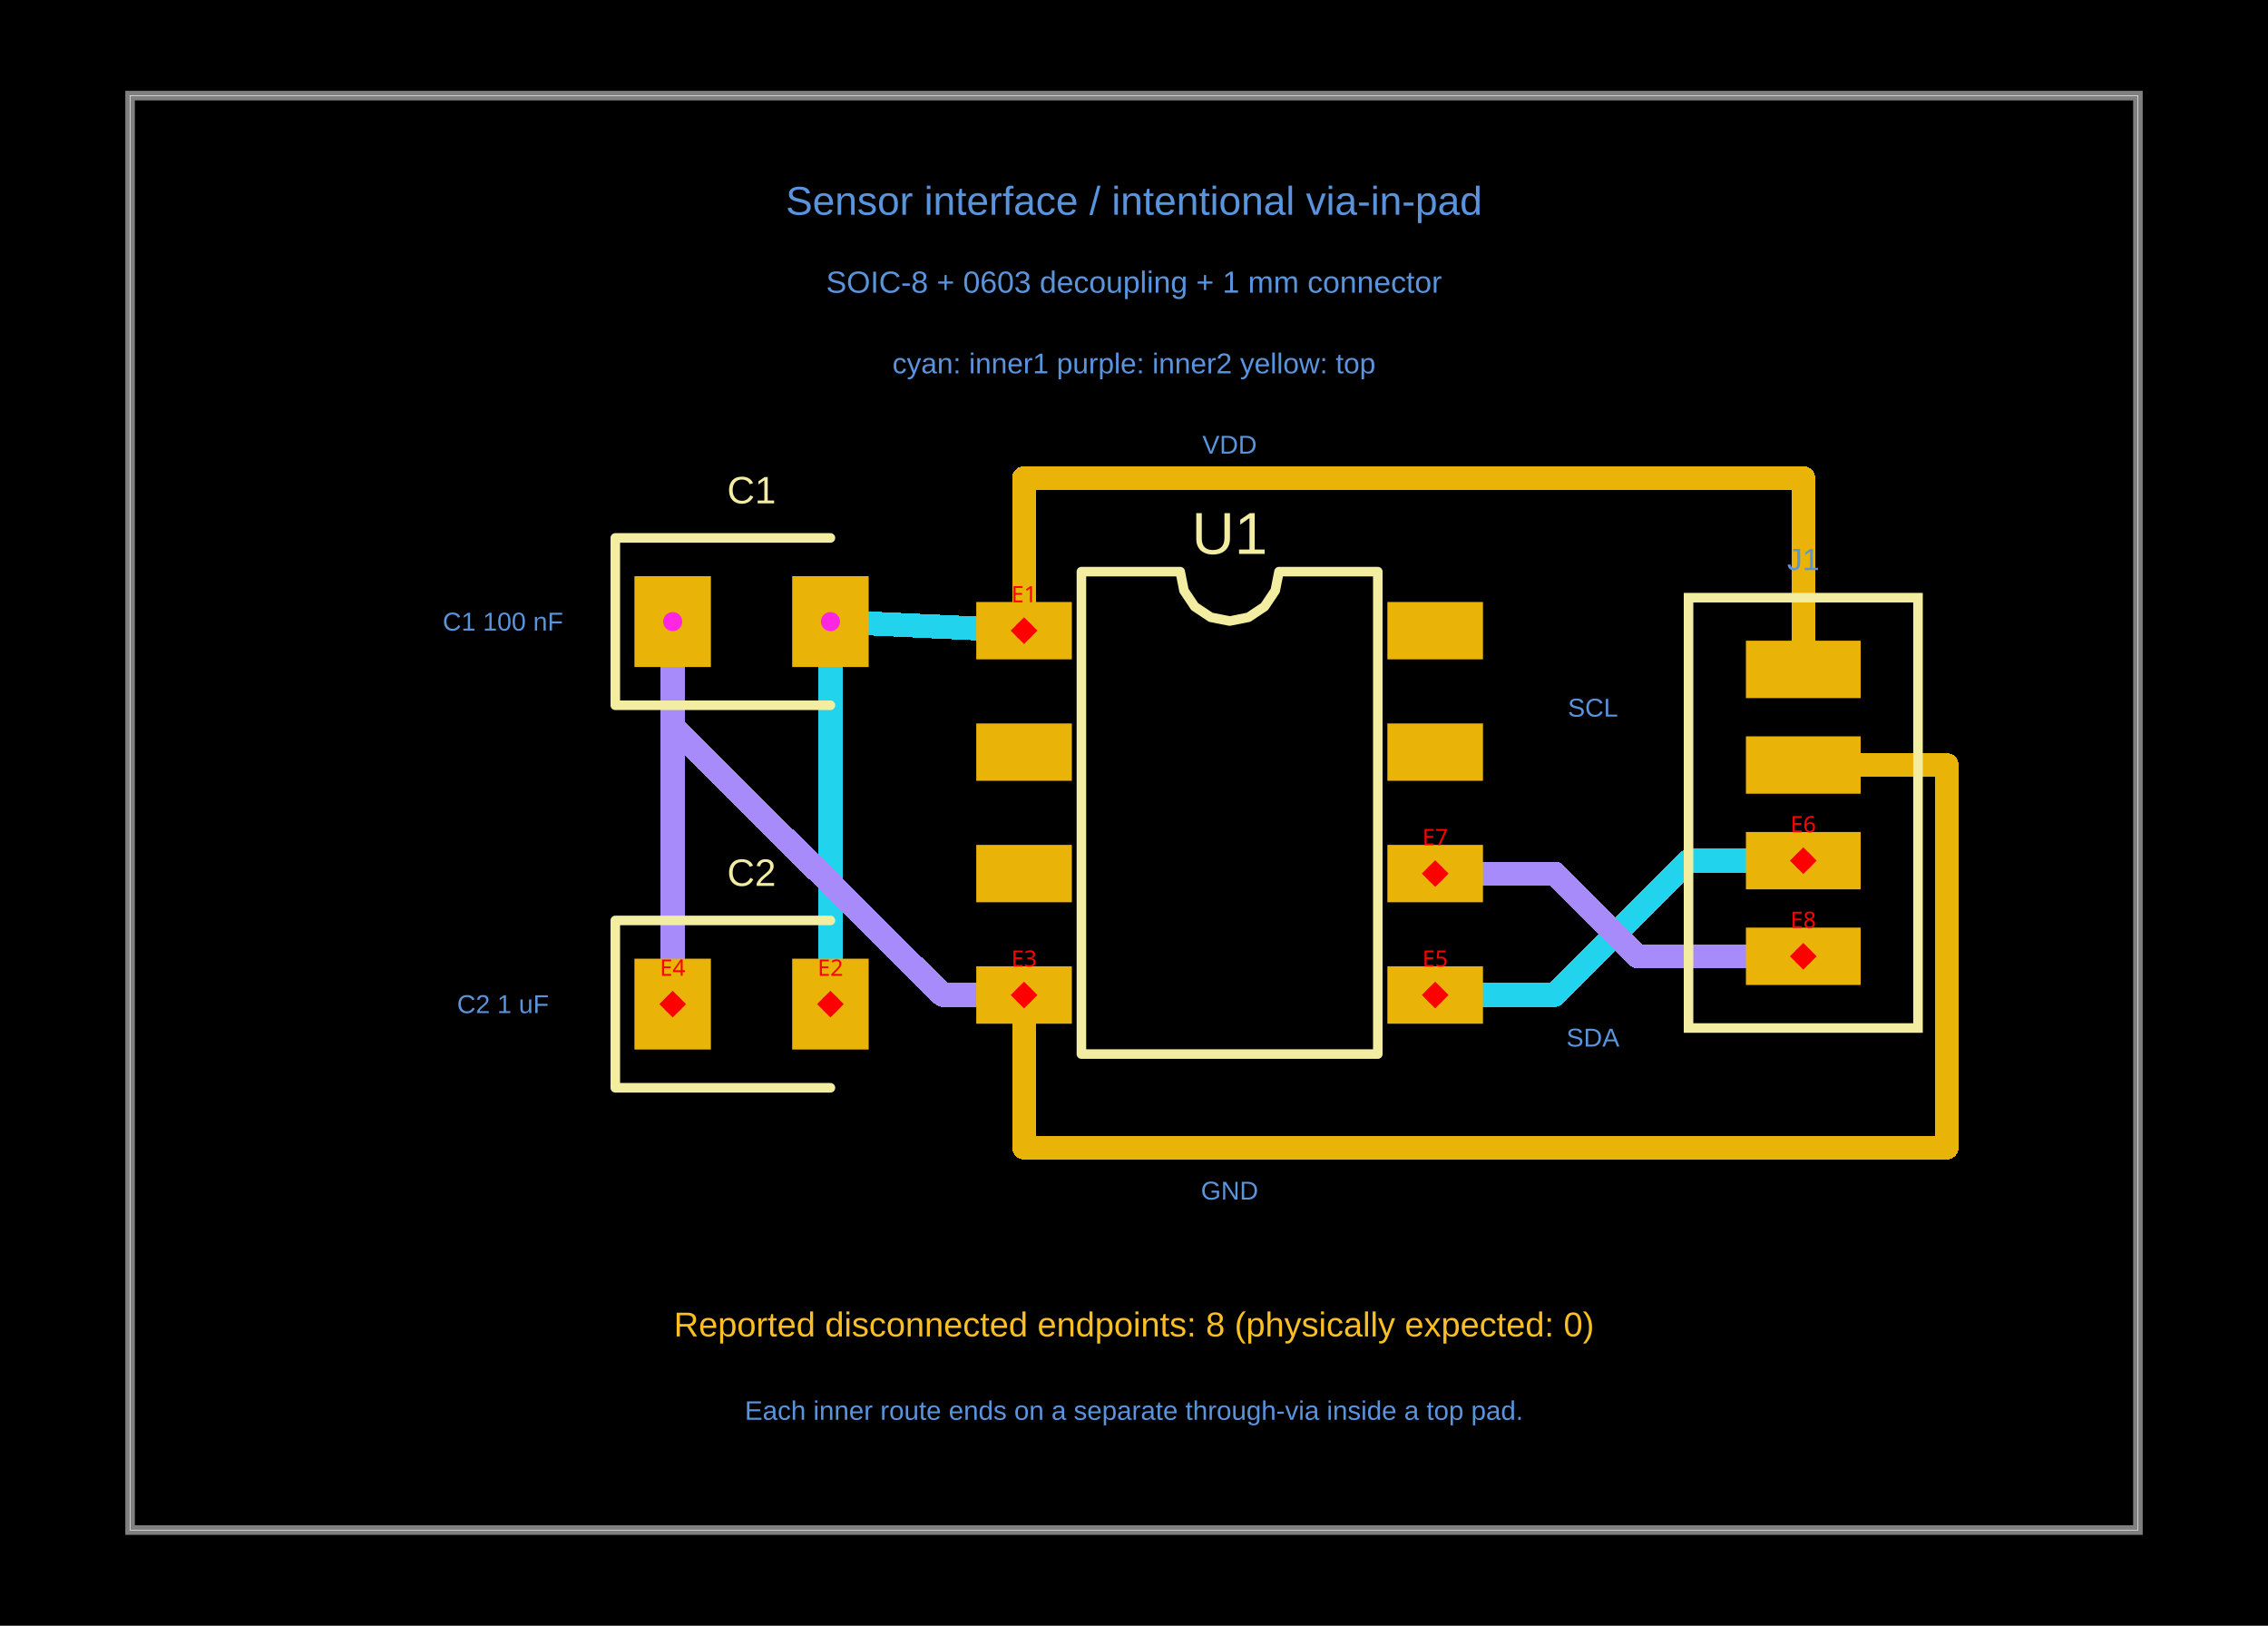
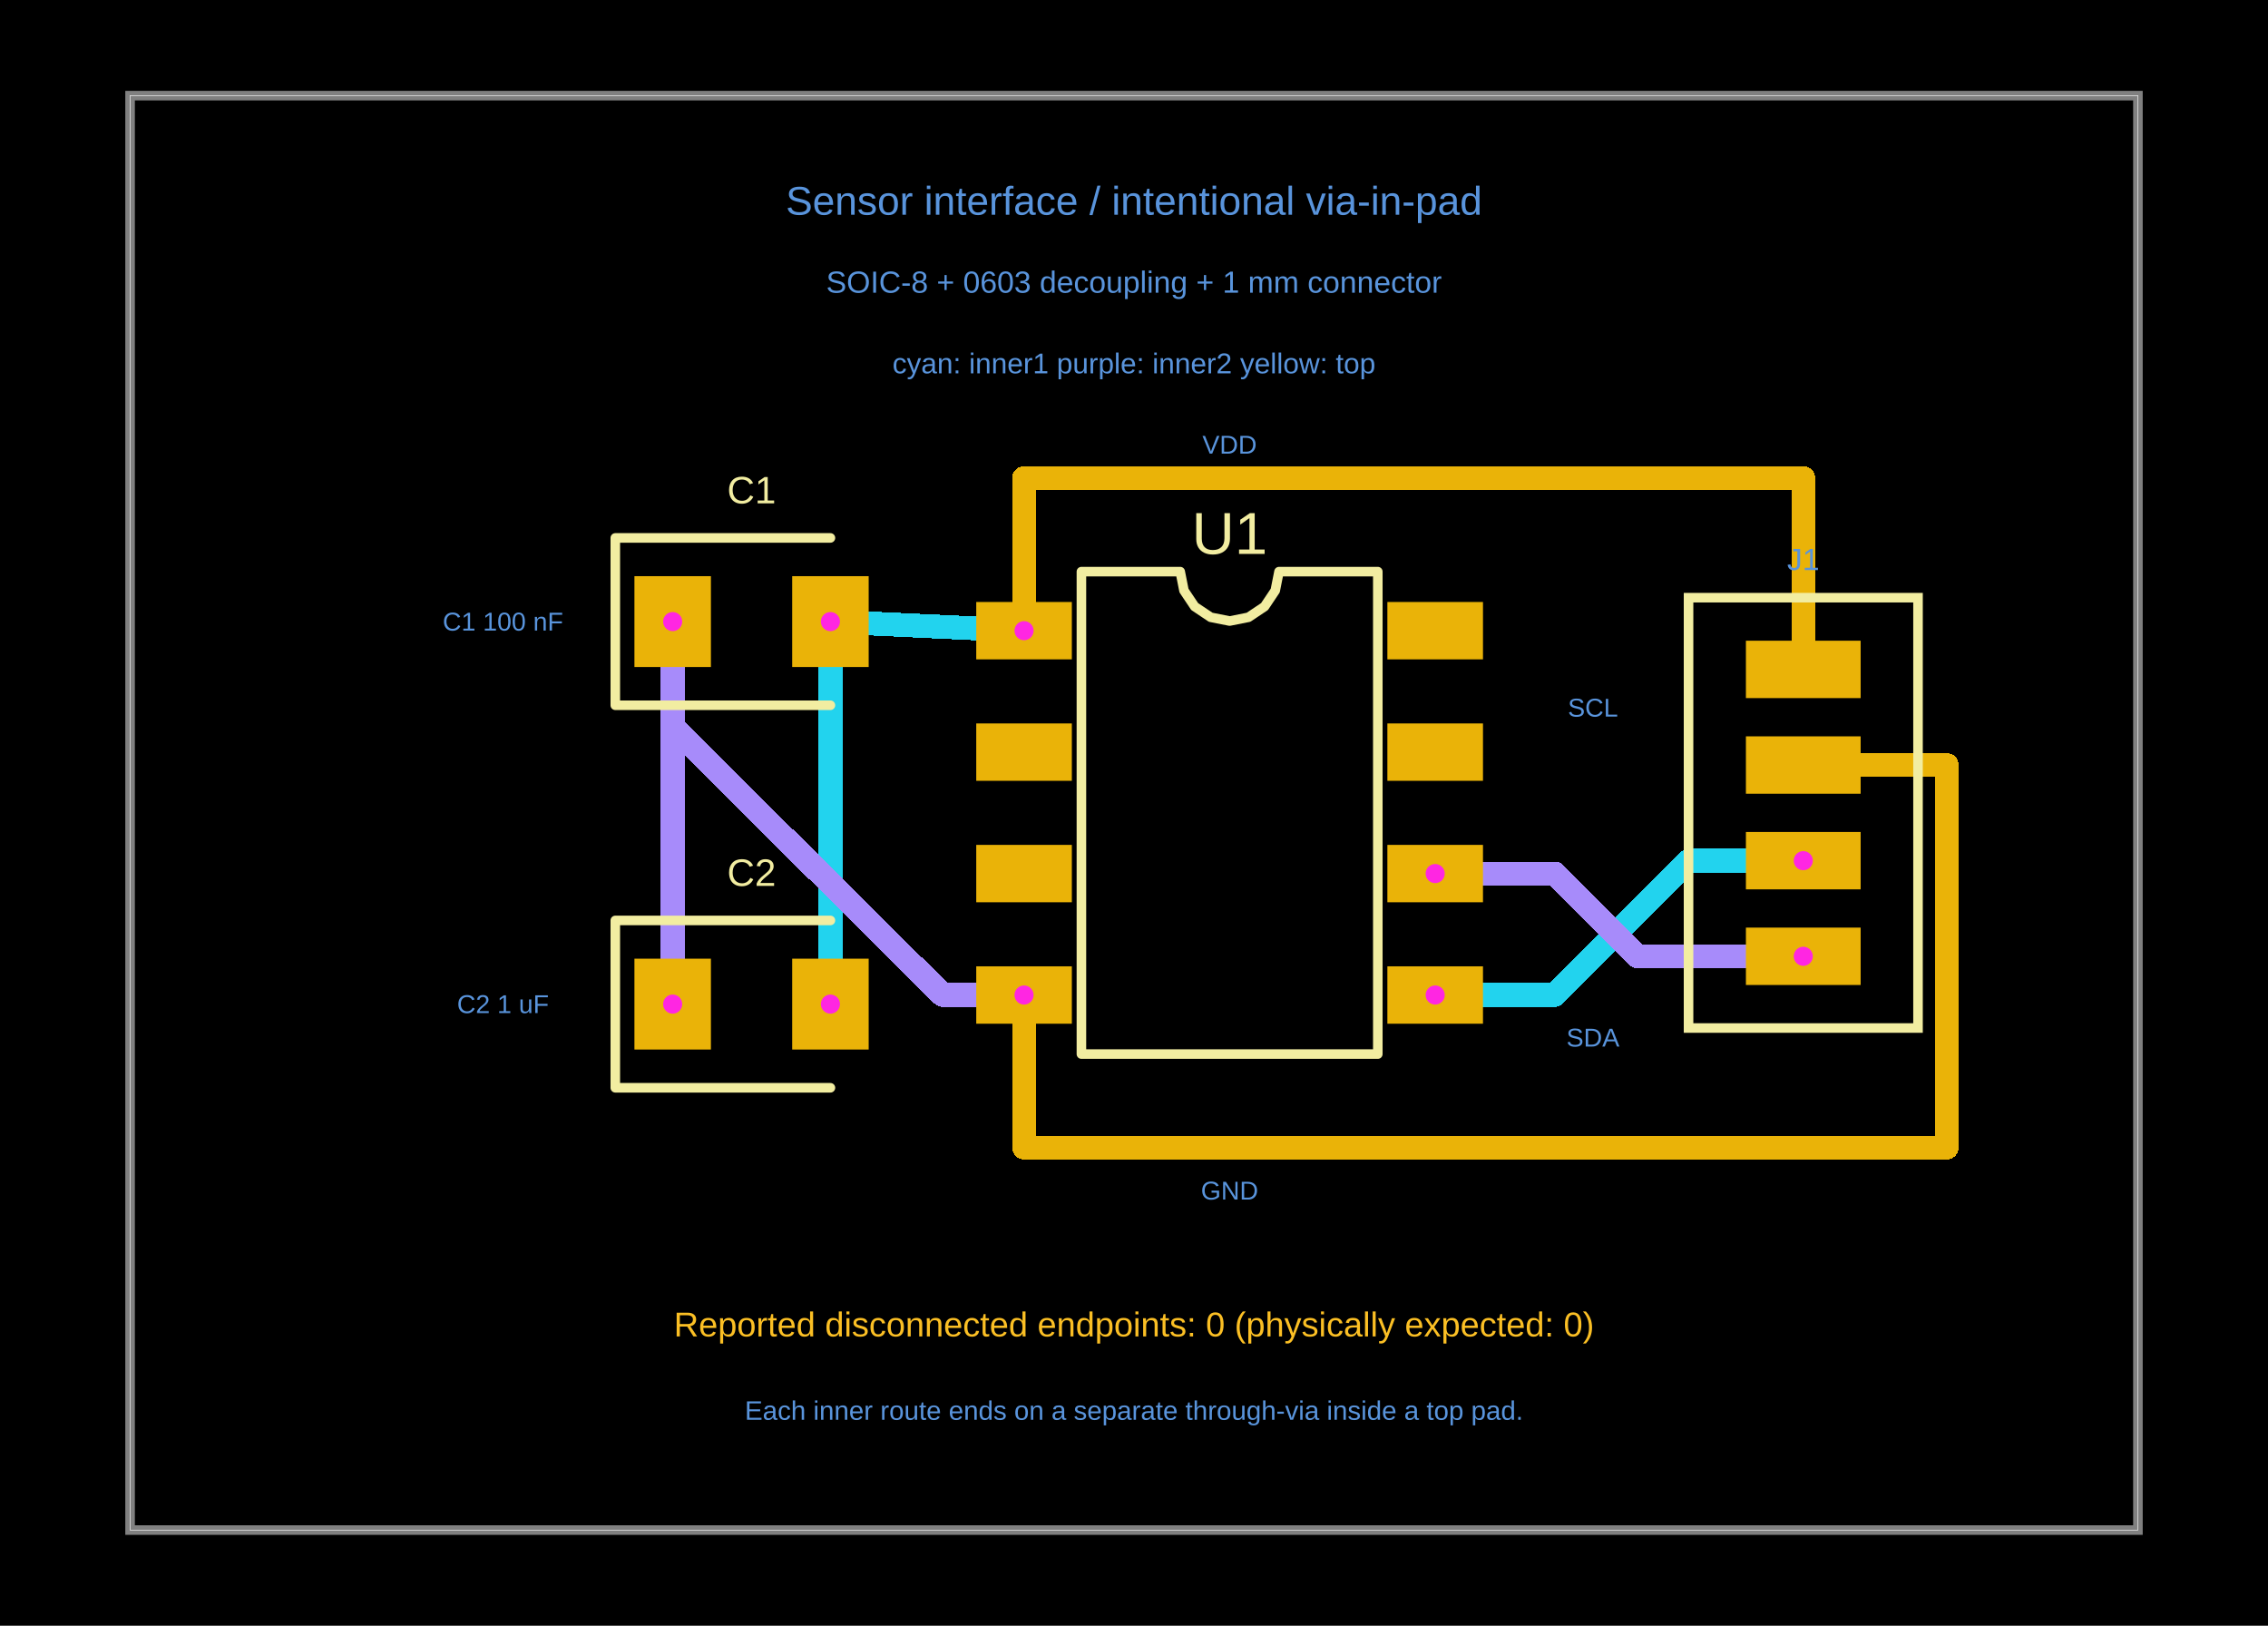
<svg xmlns="http://www.w3.org/2000/svg" width="1200" height="860" data-software-used-string="@tscircuit/core@0.0.1658">
  <style />
  <rect class="boundary" x="0" y="0" fill="#000" width="1200" height="860" data-type="pcb_background" data-pcb-layer="global" />
  <rect class="pcb-boundary" fill="none" stroke="#fff" stroke-width="0.3" x="68.824" y="50.588" width="1062.353" height="758.824" data-type="pcb_boundary" data-pcb-layer="global" />
  <path class="pcb-board" d="M 68.824 809.412 L 1131.176 809.412 L 1131.176 50.588 L 68.824 50.588 Z" fill="none" stroke="rgba(255, 255, 255, 0.5)" stroke-width="5.059" data-type="pcb_board" data-pcb-layer="board" />
  <path class="pcb-trace" stroke="#22d3ee" fill="none" d="M 541.824 333.629 L 439.382 328.824" stroke-width="12.647" stroke-linecap="round" stroke-linejoin="round" shape-rendering="crispEdges" data-type="pcb_trace" data-pcb-layer="inner1" />
  <path class="pcb-trace" stroke="#22d3ee" fill="none" d="M 439.382 328.824 L 439.382 531.176" stroke-width="12.647" stroke-linecap="round" stroke-linejoin="round" shape-rendering="crispEdges" data-type="pcb_trace" data-pcb-layer="inner1" />
  <path class="pcb-trace" stroke="#22d3ee" fill="none" d="M 759.353 526.371 L 822.588 526.371" stroke-width="12.647" stroke-linecap="round" stroke-linejoin="round" shape-rendering="crispEdges" data-type="pcb_trace" data-pcb-layer="inner1" />
  <path class="pcb-trace" stroke="#22d3ee" fill="none" d="M 822.588 526.371 L 893.665 455.294" stroke-width="12.647" stroke-linecap="round" stroke-linejoin="round" shape-rendering="crispEdges" data-type="pcb_trace" data-pcb-layer="inner1" />
  <path class="pcb-trace" stroke="#22d3ee" fill="none" d="M 893.665 455.294 L 954.118 455.294" stroke-width="12.647" stroke-linecap="round" stroke-linejoin="round" shape-rendering="crispEdges" data-type="pcb_trace" data-pcb-layer="inner1" />
  <path class="pcb-trace" stroke="#a78bfa" fill="none" d="M 541.824 526.371 L 498.824 526.371" stroke-width="12.647" stroke-linecap="round" stroke-linejoin="round" shape-rendering="crispEdges" data-type="pcb_trace" data-pcb-layer="inner2" />
  <path class="pcb-trace" stroke="#a78bfa" fill="none" d="M 498.824 526.371 L 355.912 384.471" stroke-width="12.647" stroke-linecap="round" stroke-linejoin="round" shape-rendering="crispEdges" data-type="pcb_trace" data-pcb-layer="inner2" />
  <path class="pcb-trace" stroke="#a78bfa" fill="none" d="M 355.912 384.471 L 355.912 328.824" stroke-width="12.647" stroke-linecap="round" stroke-linejoin="round" shape-rendering="crispEdges" data-type="pcb_trace" data-pcb-layer="inner2" />
  <path class="pcb-trace" stroke="#a78bfa" fill="none" d="M 355.912 328.824 L 355.912 531.176" stroke-width="12.647" stroke-linecap="round" stroke-linejoin="round" shape-rendering="crispEdges" data-type="pcb_trace" data-pcb-layer="inner2" />
  <path class="pcb-trace" stroke="#a78bfa" fill="none" d="M 759.353 462.124 L 822.588 462.124" stroke-width="12.647" stroke-linecap="round" stroke-linejoin="round" shape-rendering="crispEdges" data-type="pcb_trace" data-pcb-layer="inner2" />
  <path class="pcb-trace" stroke="#a78bfa" fill="none" d="M 822.588 462.124 L 866.347 505.882" stroke-width="12.647" stroke-linecap="round" stroke-linejoin="round" shape-rendering="crispEdges" data-type="pcb_trace" data-pcb-layer="inner2" />
  <path class="pcb-trace" stroke="#a78bfa" fill="none" d="M 866.347 505.882 L 954.118 505.882" stroke-width="12.647" stroke-linecap="round" stroke-linejoin="round" shape-rendering="crispEdges" data-type="pcb_trace" data-pcb-layer="inner2" />
  <rect class="pcb-pad" fill="#eab308" x="516.529" y="318.453" width="50.588" height="30.353" data-type="pcb_smtpad" data-pcb-layer="top" data-pad-name="U1.VDD" data-pad-net-name="VDD" />
  <rect class="pcb-pad" fill="#eab308" x="516.529" y="382.7" width="50.588" height="30.353" data-type="pcb_smtpad" data-pcb-layer="top" data-pad-name="U1.pin2" />
  <rect class="pcb-pad" fill="#eab308" x="516.529" y="446.947" width="50.588" height="30.353" data-type="pcb_smtpad" data-pcb-layer="top" data-pad-name="U1.pin3" />
  <rect class="pcb-pad" fill="#eab308" x="516.529" y="511.194" width="50.588" height="30.353" data-type="pcb_smtpad" data-pcb-layer="top" data-pad-name="U1.GND" data-pad-net-name="GND" />
  <rect class="pcb-pad" fill="#eab308" x="734.059" y="511.194" width="50.588" height="30.353" data-type="pcb_smtpad" data-pcb-layer="top" data-pad-name="U1.SDA" data-pad-net-name="SDA" />
  <rect class="pcb-pad" fill="#eab308" x="734.059" y="446.947" width="50.588" height="30.353" data-type="pcb_smtpad" data-pcb-layer="top" data-pad-name="U1.SCL" data-pad-net-name="SCL" />
  <rect class="pcb-pad" fill="#eab308" x="734.059" y="382.7" width="50.588" height="30.353" data-type="pcb_smtpad" data-pcb-layer="top" data-pad-name="U1.pin7" />
  <rect class="pcb-pad" fill="#eab308" x="734.059" y="318.453" width="50.588" height="30.353" data-type="pcb_smtpad" data-pcb-layer="top" data-pad-name="U1.pin8" />
  <rect class="pcb-pad" fill="#eab308" x="335.676" y="304.794" width="40.471" height="48.059" data-type="pcb_smtpad" data-pcb-layer="top" data-pad-name="C1.pin1" data-pad-net-name="GND" />
  <rect class="pcb-pad" fill="#eab308" x="419.147" y="304.794" width="40.471" height="48.059" data-type="pcb_smtpad" data-pcb-layer="top" data-pad-name="C1.pin2" data-pad-net-name="VDD" />
  <rect class="pcb-pad" fill="#eab308" x="335.676" y="507.147" width="40.471" height="48.059" data-type="pcb_smtpad" data-pcb-layer="top" data-pad-name="C2.pin1" data-pad-net-name="GND" />
  <rect class="pcb-pad" fill="#eab308" x="419.147" y="507.147" width="40.471" height="48.059" data-type="pcb_smtpad" data-pcb-layer="top" data-pad-name="C2.pin2" data-pad-net-name="VDD" />
  <rect class="pcb-pad" fill="#eab308" x="923.765" y="338.941" width="60.706" height="30.353" data-type="pcb_smtpad" data-pcb-layer="top" data-pad-name="J1.VDD" data-pad-net-name="VDD" />
  <rect class="pcb-pad" fill="#eab308" x="923.765" y="389.529" width="60.706" height="30.353" data-type="pcb_smtpad" data-pcb-layer="top" data-pad-name="J1.GND" data-pad-net-name="GND" />
  <rect class="pcb-pad" fill="#eab308" x="923.765" y="440.118" width="60.706" height="30.353" data-type="pcb_smtpad" data-pcb-layer="top" data-pad-name="J1.SDA" data-pad-net-name="SDA" />
  <rect class="pcb-pad" fill="#eab308" x="923.765" y="490.706" width="60.706" height="30.353" data-type="pcb_smtpad" data-pcb-layer="top" data-pad-name="J1.SCL" data-pad-net-name="SCL" />
  <path class="pcb-trace" stroke="#eab308" fill="none" d="M 541.824 333.629 L 541.824 252.941" stroke-width="12.647" stroke-linecap="round" stroke-linejoin="round" shape-rendering="crispEdges" data-type="pcb_trace" data-pcb-layer="top" />
  <path class="pcb-trace" stroke="#eab308" fill="none" d="M 541.824 252.941 L 954.118 252.941" stroke-width="12.647" stroke-linecap="round" stroke-linejoin="round" shape-rendering="crispEdges" data-type="pcb_trace" data-pcb-layer="top" />
  <path class="pcb-trace" stroke="#eab308" fill="none" d="M 954.118 252.941 L 954.118 354.118" stroke-width="12.647" stroke-linecap="round" stroke-linejoin="round" shape-rendering="crispEdges" data-type="pcb_trace" data-pcb-layer="top" />
  <path class="pcb-trace" stroke="#eab308" fill="none" d="M 541.824 526.371 L 541.824 607.059" stroke-width="12.647" stroke-linecap="round" stroke-linejoin="round" shape-rendering="crispEdges" data-type="pcb_trace" data-pcb-layer="top" />
  <path class="pcb-trace" stroke="#eab308" fill="none" d="M 541.824 607.059 L 1030 607.059" stroke-width="12.647" stroke-linecap="round" stroke-linejoin="round" shape-rendering="crispEdges" data-type="pcb_trace" data-pcb-layer="top" />
  <path class="pcb-trace" stroke="#eab308" fill="none" d="M 1030 607.059 L 1030 404.706" stroke-width="12.647" stroke-linecap="round" stroke-linejoin="round" shape-rendering="crispEdges" data-type="pcb_trace" data-pcb-layer="top" />
  <path class="pcb-trace" stroke="#eab308" fill="none" d="M 1030 404.706 L 954.118 404.706" stroke-width="12.647" stroke-linecap="round" stroke-linejoin="round" shape-rendering="crispEdges" data-type="pcb_trace" data-pcb-layer="top" />
  <path class="pcb-silkscreen pcb-silkscreen-top" d="M 572.176 557.609 L 572.176 302.391 L 624.451 302.391 L 626.441 312.393 L 632.106 320.873 L 640.586 326.539 L 650.588 328.528 L 660.591 326.539 L 669.07 320.873 L 674.736 312.393 L 676.725 302.391 L 729 302.391 L 729 557.609 L 572.176 557.609 Z" fill="none" stroke="#f2eda1" stroke-width="5.059" stroke-linecap="round" stroke-linejoin="round" data-pcb-component-id="pcb_component_0" data-pcb-silkscreen-path-id="pcb_silkscreen_path_0" data-type="pcb_silkscreen_path" data-pcb-layer="top" />
  <text x="0" y="0" dx="0" dy="0" fill="#f2eda1" font-family="Arial, sans-serif" font-size="31.386" text-anchor="middle" dominant-baseline="central" transform="matrix(1,0,0,1,650.5882,282.1559)" class="pcb-silkscreen-text pcb-silkscreen-top" data-pcb-silkscreen-text-id="pcb_silkscreen_text_0" stroke="none" data-type="pcb_silkscreen_text" data-pcb-layer="top">U1</text>
  <path class="pcb-silkscreen pcb-silkscreen-top" d="M 439.382 284.559 L 325.559 284.559 L 325.559 373.088 L 439.382 373.088" fill="none" stroke="#f2eda1" stroke-width="5.059" stroke-linecap="round" stroke-linejoin="round" data-pcb-component-id="pcb_component_1" data-pcb-silkscreen-path-id="pcb_silkscreen_path_1" data-type="pcb_silkscreen_path" data-pcb-layer="top" />
  <text x="0" y="0" dx="0" dy="0" fill="#f2eda1" font-family="Arial, sans-serif" font-size="20.235" text-anchor="middle" dominant-baseline="central" transform="matrix(1,0,0,1,397.6471,259.2647)" class="pcb-silkscreen-text pcb-silkscreen-top" data-pcb-silkscreen-text-id="pcb_silkscreen_text_1" stroke="none" data-type="pcb_silkscreen_text" data-pcb-layer="top">C1</text>
  <path class="pcb-silkscreen pcb-silkscreen-top" d="M 439.382 486.912 L 325.559 486.912 L 325.559 575.441 L 439.382 575.441" fill="none" stroke="#f2eda1" stroke-width="5.059" stroke-linecap="round" stroke-linejoin="round" data-pcb-component-id="pcb_component_2" data-pcb-silkscreen-path-id="pcb_silkscreen_path_2" data-type="pcb_silkscreen_path" data-pcb-layer="top" />
  <text x="0" y="0" dx="0" dy="0" fill="#f2eda1" font-family="Arial, sans-serif" font-size="20.235" text-anchor="middle" dominant-baseline="central" transform="matrix(1,0,0,1,397.6471,461.6176)" class="pcb-silkscreen-text pcb-silkscreen-top" data-pcb-silkscreen-text-id="pcb_silkscreen_text_2" stroke="none" data-type="pcb_silkscreen_text" data-pcb-layer="top">C2</text>
  <rect x="893.412" y="316.176" width="121.412" height="227.647" class="pcb-silkscreen-rect pcb-silkscreen-top" data-pcb-silkscreen-rect-id="pcb_silkscreen_rect_0" data-type="pcb_silkscreen_rect" data-pcb-layer="top" fill="none" stroke="#f2eda1" stroke-width="5.059" />
  <g data-type="pcb_via" data-pcb-layer="through">
    <circle class="pcb-hole-outer" fill="#eab308" cx="541.824" cy="333.629" r="10.118" data-type="pcb_via" data-pcb-layer="top" />
    <circle class="pcb-hole-inner" fill="#FF26E2" cx="541.824" cy="333.629" r="5.059" data-type="pcb_via" data-pcb-layer="drill" />
  </g>
  <g data-type="pcb_via" data-pcb-layer="through">
    <circle class="pcb-hole-outer" fill="#eab308" cx="541.824" cy="526.371" r="10.118" data-type="pcb_via" data-pcb-layer="top" />
    <circle class="pcb-hole-inner" fill="#FF26E2" cx="541.824" cy="526.371" r="5.059" data-type="pcb_via" data-pcb-layer="drill" />
  </g>
  <g data-type="pcb_via" data-pcb-layer="through">
    <circle class="pcb-hole-outer" fill="#eab308" cx="355.912" cy="328.824" r="10.118" data-type="pcb_via" data-pcb-layer="top" />
    <circle class="pcb-hole-inner" fill="#FF26E2" cx="355.912" cy="328.824" r="5.059" data-type="pcb_via" data-pcb-layer="drill" />
  </g>
  <g data-type="pcb_via" data-pcb-layer="through">
    <circle class="pcb-hole-outer" fill="#eab308" cx="439.382" cy="328.824" r="10.118" data-type="pcb_via" data-pcb-layer="top" />
    <circle class="pcb-hole-inner" fill="#FF26E2" cx="439.382" cy="328.824" r="5.059" data-type="pcb_via" data-pcb-layer="drill" />
  </g>
  <g data-type="pcb_via" data-pcb-layer="through">
    <circle class="pcb-hole-outer" fill="#eab308" cx="355.912" cy="531.176" r="10.118" data-type="pcb_via" data-pcb-layer="top" />
    <circle class="pcb-hole-inner" fill="#FF26E2" cx="355.912" cy="531.176" r="5.059" data-type="pcb_via" data-pcb-layer="drill" />
  </g>
  <g data-type="pcb_via" data-pcb-layer="through">
    <circle class="pcb-hole-outer" fill="#eab308" cx="439.382" cy="531.176" r="10.118" data-type="pcb_via" data-pcb-layer="top" />
    <circle class="pcb-hole-inner" fill="#FF26E2" cx="439.382" cy="531.176" r="5.059" data-type="pcb_via" data-pcb-layer="drill" />
  </g>
  <g data-type="pcb_via" data-pcb-layer="through">
    <circle class="pcb-hole-outer" fill="#eab308" cx="759.353" cy="526.371" r="10.118" data-type="pcb_via" data-pcb-layer="top" />
    <circle class="pcb-hole-inner" fill="#FF26E2" cx="759.353" cy="526.371" r="5.059" data-type="pcb_via" data-pcb-layer="drill" />
  </g>
  <g data-type="pcb_via" data-pcb-layer="through">
    <circle class="pcb-hole-outer" fill="#eab308" cx="759.353" cy="462.124" r="10.118" data-type="pcb_via" data-pcb-layer="top" />
    <circle class="pcb-hole-inner" fill="#FF26E2" cx="759.353" cy="462.124" r="5.059" data-type="pcb_via" data-pcb-layer="drill" />
  </g>
  <g data-type="pcb_via" data-pcb-layer="through">
    <circle class="pcb-hole-outer" fill="#eab308" cx="954.118" cy="455.294" r="10.118" data-type="pcb_via" data-pcb-layer="top" />
    <circle class="pcb-hole-inner" fill="#FF26E2" cx="954.118" cy="455.294" r="5.059" data-type="pcb_via" data-pcb-layer="drill" />
  </g>
  <g data-type="pcb_via" data-pcb-layer="through">
    <circle class="pcb-hole-outer" fill="#eab308" cx="954.118" cy="505.882" r="10.118" data-type="pcb_via" data-pcb-layer="top" />
    <circle class="pcb-hole-inner" fill="#FF26E2" cx="954.118" cy="505.882" r="5.059" data-type="pcb_via" data-pcb-layer="drill" />
  </g>
  <text x="600" y="106.235" fill="rgb(89, 148, 220)" font-family="Arial, sans-serif" font-size="21.247" text-anchor="middle" dominant-baseline="central" class="pcb-note-text" data-type="pcb_note_text" data-pcb-note-text-id="pcb_note_text_0" data-pcb-layer="overlay">Sensor interface / intentional via-in-pad</text>
  <text x="600" y="149.235" fill="rgb(89, 148, 220)" font-family="Arial, sans-serif" font-size="16.188" text-anchor="middle" dominant-baseline="central" class="pcb-note-text" data-type="pcb_note_text" data-pcb-note-text-id="pcb_note_text_1" data-pcb-layer="overlay">SOIC-8 + 0603 decoupling + 1 mm connector</text>
  <text x="600" y="192.235" fill="rgb(89, 148, 220)" font-family="Arial, sans-serif" font-size="15.176" text-anchor="middle" dominant-baseline="central" class="pcb-note-text" data-type="pcb_note_text" data-pcb-note-text-id="pcb_note_text_2" data-pcb-layer="overlay">cyan: inner1    purple: inner2    yellow: top</text>
  <text x="266.118" y="328.824" fill="rgb(89, 148, 220)" font-family="Arial, sans-serif" font-size="13.659" text-anchor="middle" dominant-baseline="central" class="pcb-note-text" data-type="pcb_note_text" data-pcb-note-text-id="pcb_note_text_3" data-pcb-layer="overlay">C1 100 nF</text>
  <text x="266.118" y="531.176" fill="rgb(89, 148, 220)" font-family="Arial, sans-serif" font-size="13.659" text-anchor="middle" dominant-baseline="central" class="pcb-note-text" data-type="pcb_note_text" data-pcb-note-text-id="pcb_note_text_4" data-pcb-layer="overlay">C2 1 uF</text>
  <text x="954.118" y="295.941" fill="rgb(89, 148, 220)" font-family="Arial, sans-serif" font-size="16.188" text-anchor="middle" dominant-baseline="central" class="pcb-note-text" data-type="pcb_note_text" data-pcb-note-text-id="pcb_note_text_5" data-pcb-layer="overlay">J1</text>
  <text x="650.588" y="235.235" fill="rgb(89, 148, 220)" font-family="Arial, sans-serif" font-size="13.659" text-anchor="middle" dominant-baseline="central" class="pcb-note-text" data-type="pcb_note_text" data-pcb-note-text-id="pcb_note_text_6" data-pcb-layer="overlay">VDD</text>
  <text x="650.588" y="629.824" fill="rgb(89, 148, 220)" font-family="Arial, sans-serif" font-size="13.659" text-anchor="middle" dominant-baseline="central" class="pcb-note-text" data-type="pcb_note_text" data-pcb-note-text-id="pcb_note_text_7" data-pcb-layer="overlay">GND</text>
  <text x="842.824" y="548.882" fill="rgb(89, 148, 220)" font-family="Arial, sans-serif" font-size="13.659" text-anchor="middle" dominant-baseline="central" class="pcb-note-text" data-type="pcb_note_text" data-pcb-note-text-id="pcb_note_text_8" data-pcb-layer="overlay">SDA</text>
  <text x="842.824" y="374.353" fill="rgb(89, 148, 220)" font-family="Arial, sans-serif" font-size="13.659" text-anchor="middle" dominant-baseline="central" class="pcb-note-text" data-type="pcb_note_text" data-pcb-note-text-id="pcb_note_text_9" data-pcb-layer="overlay">SCL</text>
  <text x="600" y="746.176" fill="rgb(89, 148, 220)" font-family="Arial, sans-serif" font-size="14.165" text-anchor="middle" dominant-baseline="central" class="pcb-note-text" data-type="pcb_note_text" data-pcb-note-text-id="pcb_note_text_10" data-pcb-layer="overlay">Each inner route ends on a separate through-via inside a top pad.</text>
-   <text x="600" y="700.647" fill="#fbbf24" font-family="Arial, sans-serif" font-size="18.212" text-anchor="middle" dominant-baseline="central" class="pcb-note-text" data-type="pcb_note_text" data-pcb-note-text-id="pcb_note_text_contiguity_count" data-pcb-layer="overlay">Reported disconnected endpoints: 8 (physically expected: 0)</text>
-   <rect x="536.824" y="328.629" width="10" height="10" fill="red" transform="rotate(45 541.8235 333.6294)" data-type="pcb_trace_error" data-pcb-layer="overlay" />
-   <text x="541.824" y="318.629" fill="red" font-family="sans-serif" font-size="12" text-anchor="middle" data-type="pcb_trace_error" data-pcb-layer="overlay">E1</text>
-   <rect x="434.382" y="526.176" width="10" height="10" fill="red" transform="rotate(45 439.3824 531.1765)" data-type="pcb_trace_error" data-pcb-layer="overlay" />
-   <text x="439.382" y="516.176" fill="red" font-family="sans-serif" font-size="12" text-anchor="middle" data-type="pcb_trace_error" data-pcb-layer="overlay">E2</text>
-   <rect x="536.824" y="521.371" width="10" height="10" fill="red" transform="rotate(45 541.8235 526.3706)" data-type="pcb_trace_error" data-pcb-layer="overlay" />
-   <text x="541.824" y="511.371" fill="red" font-family="sans-serif" font-size="12" text-anchor="middle" data-type="pcb_trace_error" data-pcb-layer="overlay">E3</text>
-   <rect x="350.912" y="526.176" width="10" height="10" fill="red" transform="rotate(45 355.9118 531.1765)" data-type="pcb_trace_error" data-pcb-layer="overlay" />
-   <text x="355.912" y="516.176" fill="red" font-family="sans-serif" font-size="12" text-anchor="middle" data-type="pcb_trace_error" data-pcb-layer="overlay">E4</text>
-   <rect x="754.353" y="521.371" width="10" height="10" fill="red" transform="rotate(45 759.3529 526.3706)" data-type="pcb_trace_error" data-pcb-layer="overlay" />
-   <text x="759.353" y="511.371" fill="red" font-family="sans-serif" font-size="12" text-anchor="middle" data-type="pcb_trace_error" data-pcb-layer="overlay">E5</text>
-   <rect x="949.118" y="450.294" width="10" height="10" fill="red" transform="rotate(45 954.1176 455.2941)" data-type="pcb_trace_error" data-pcb-layer="overlay" />
-   <text x="954.118" y="440.294" fill="red" font-family="sans-serif" font-size="12" text-anchor="middle" data-type="pcb_trace_error" data-pcb-layer="overlay">E6</text>
-   <rect x="754.353" y="457.124" width="10" height="10" fill="red" transform="rotate(45 759.3529 462.1235)" data-type="pcb_trace_error" data-pcb-layer="overlay" />
-   <text x="759.353" y="447.124" fill="red" font-family="sans-serif" font-size="12" text-anchor="middle" data-type="pcb_trace_error" data-pcb-layer="overlay">E7</text>
-   <rect x="949.118" y="500.882" width="10" height="10" fill="red" transform="rotate(45 954.1176 505.8824)" data-type="pcb_trace_error" data-pcb-layer="overlay" />
-   <text x="954.118" y="490.882" fill="red" font-family="sans-serif" font-size="12" text-anchor="middle" data-type="pcb_trace_error" data-pcb-layer="overlay">E8</text>
+   <text x="600" y="700.647" fill="#fbbf24" font-family="Arial, sans-serif" font-size="18.212" text-anchor="middle" dominant-baseline="central" class="pcb-note-text" data-type="pcb_note_text" data-pcb-note-text-id="pcb_note_text_contiguity_count" data-pcb-layer="overlay">Reported disconnected endpoints: 0 (physically expected: 0)</text>
</svg>
